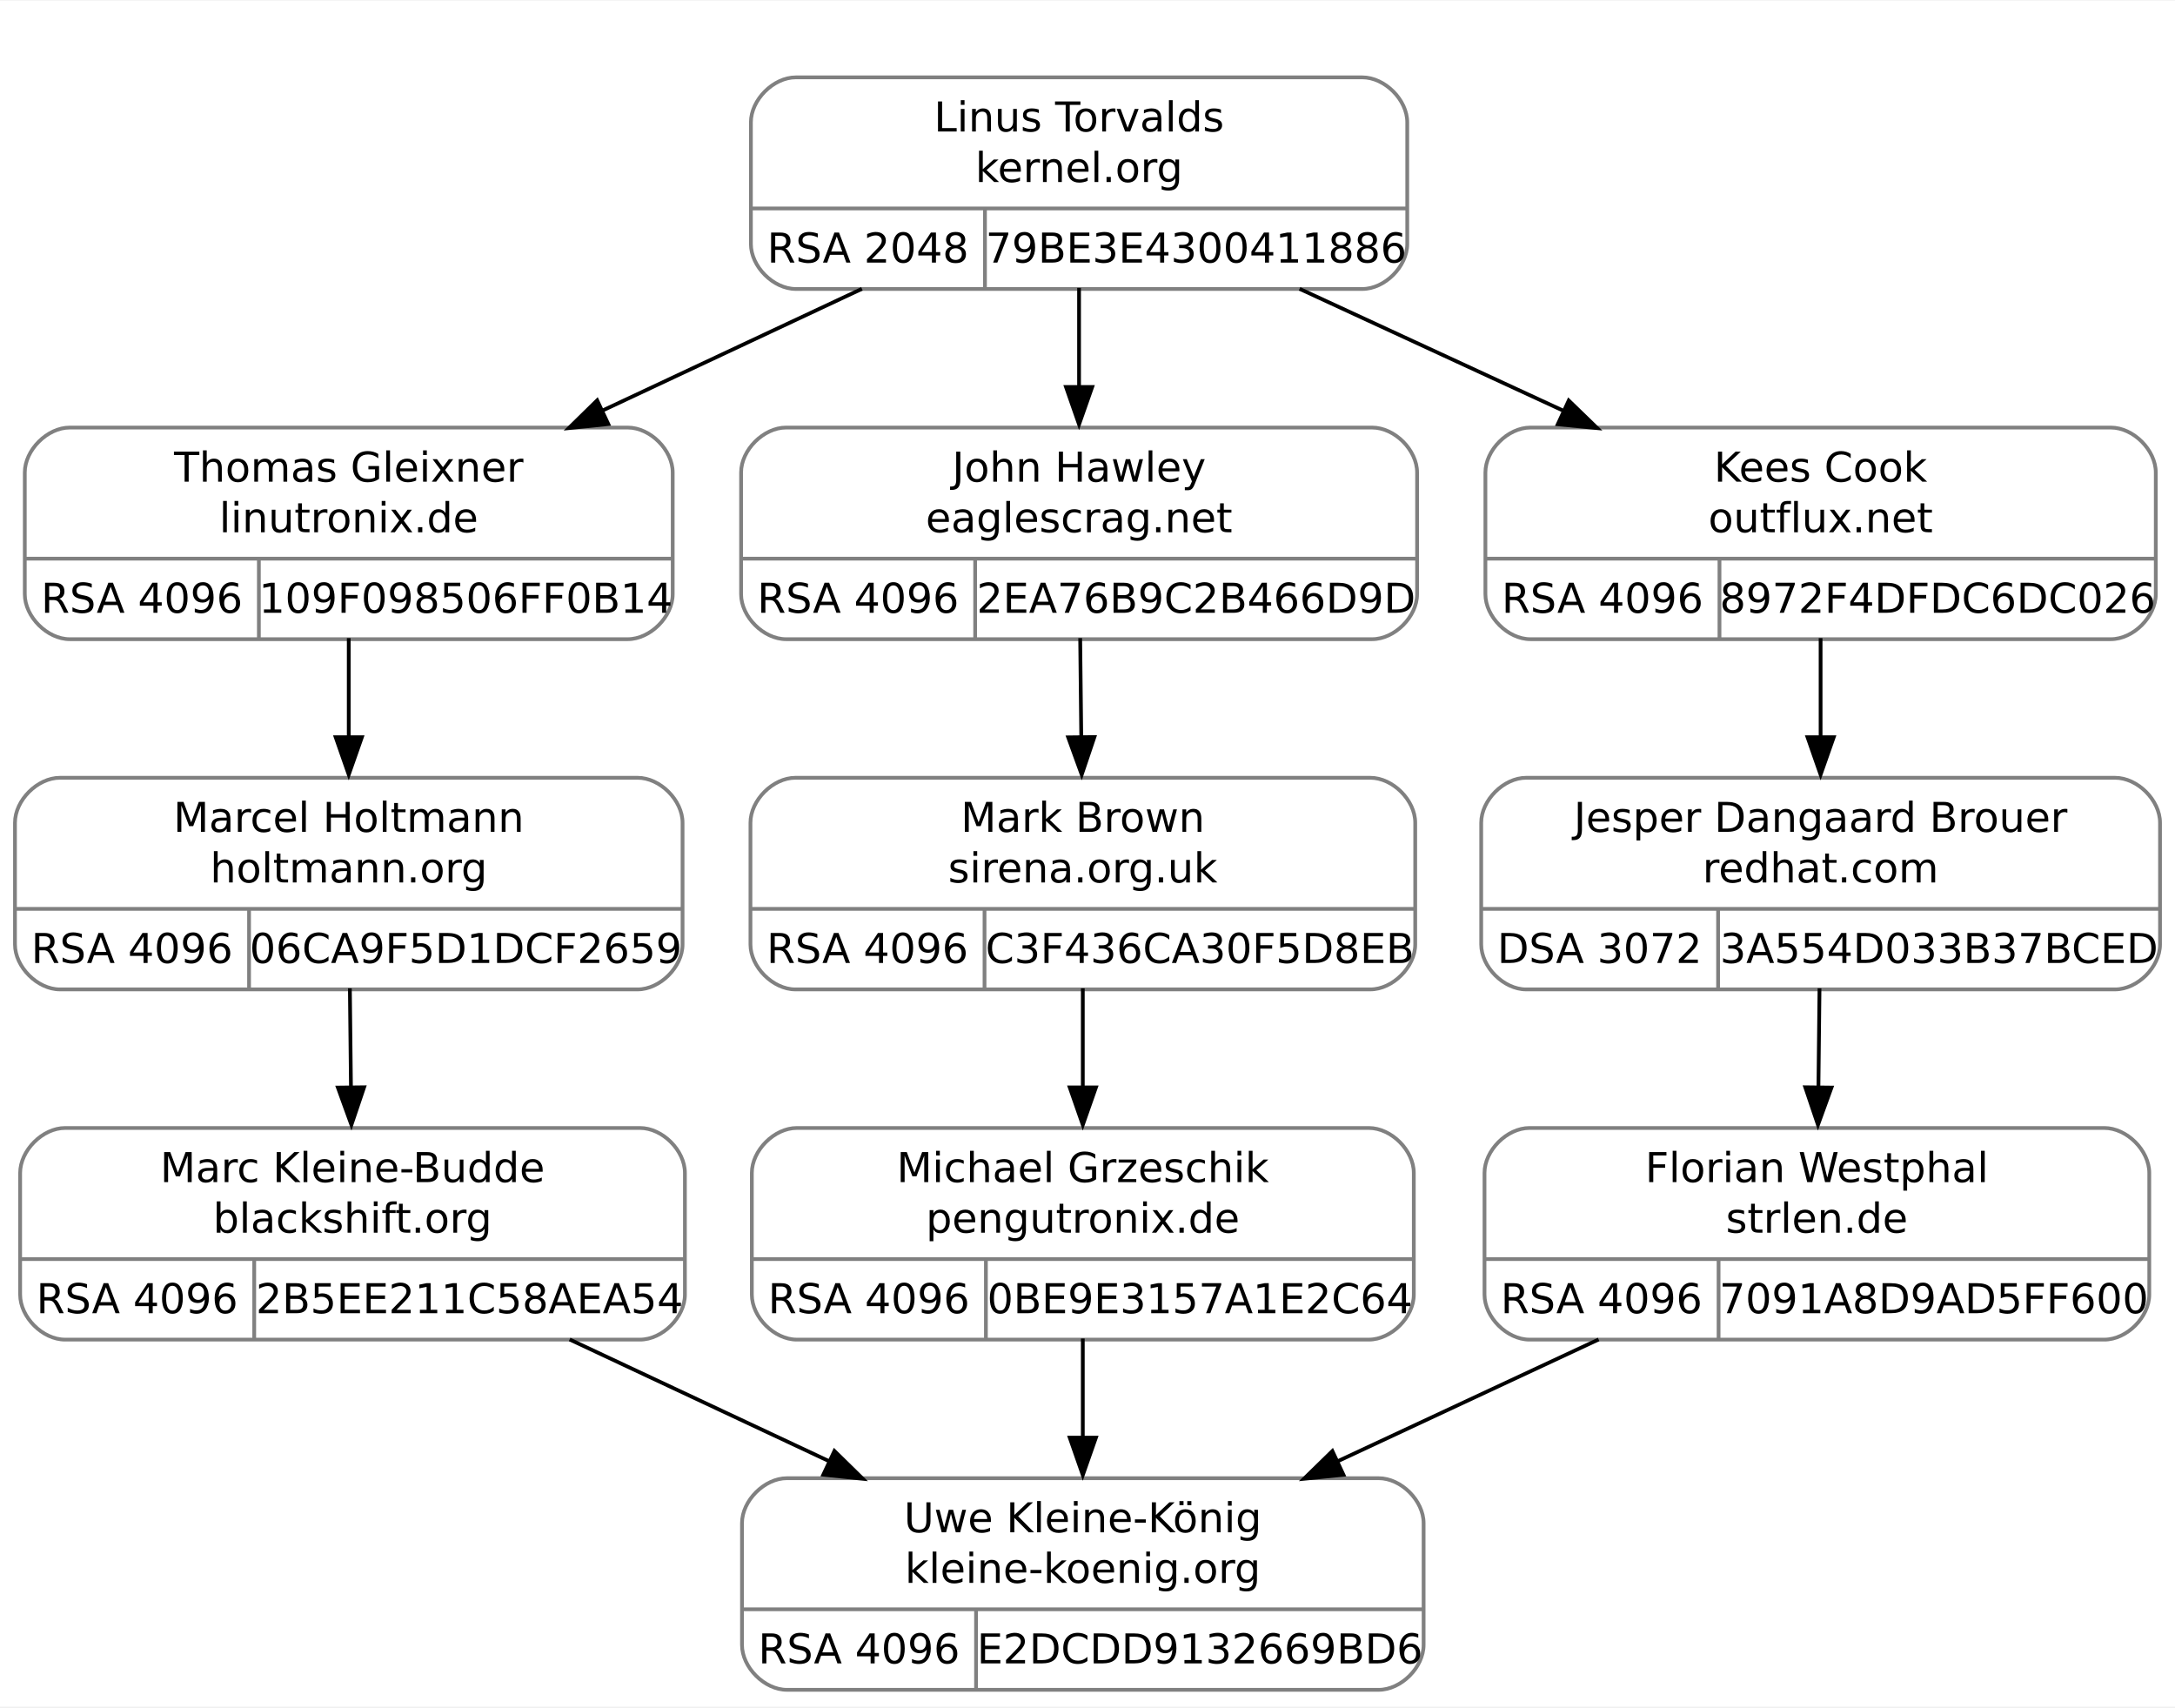
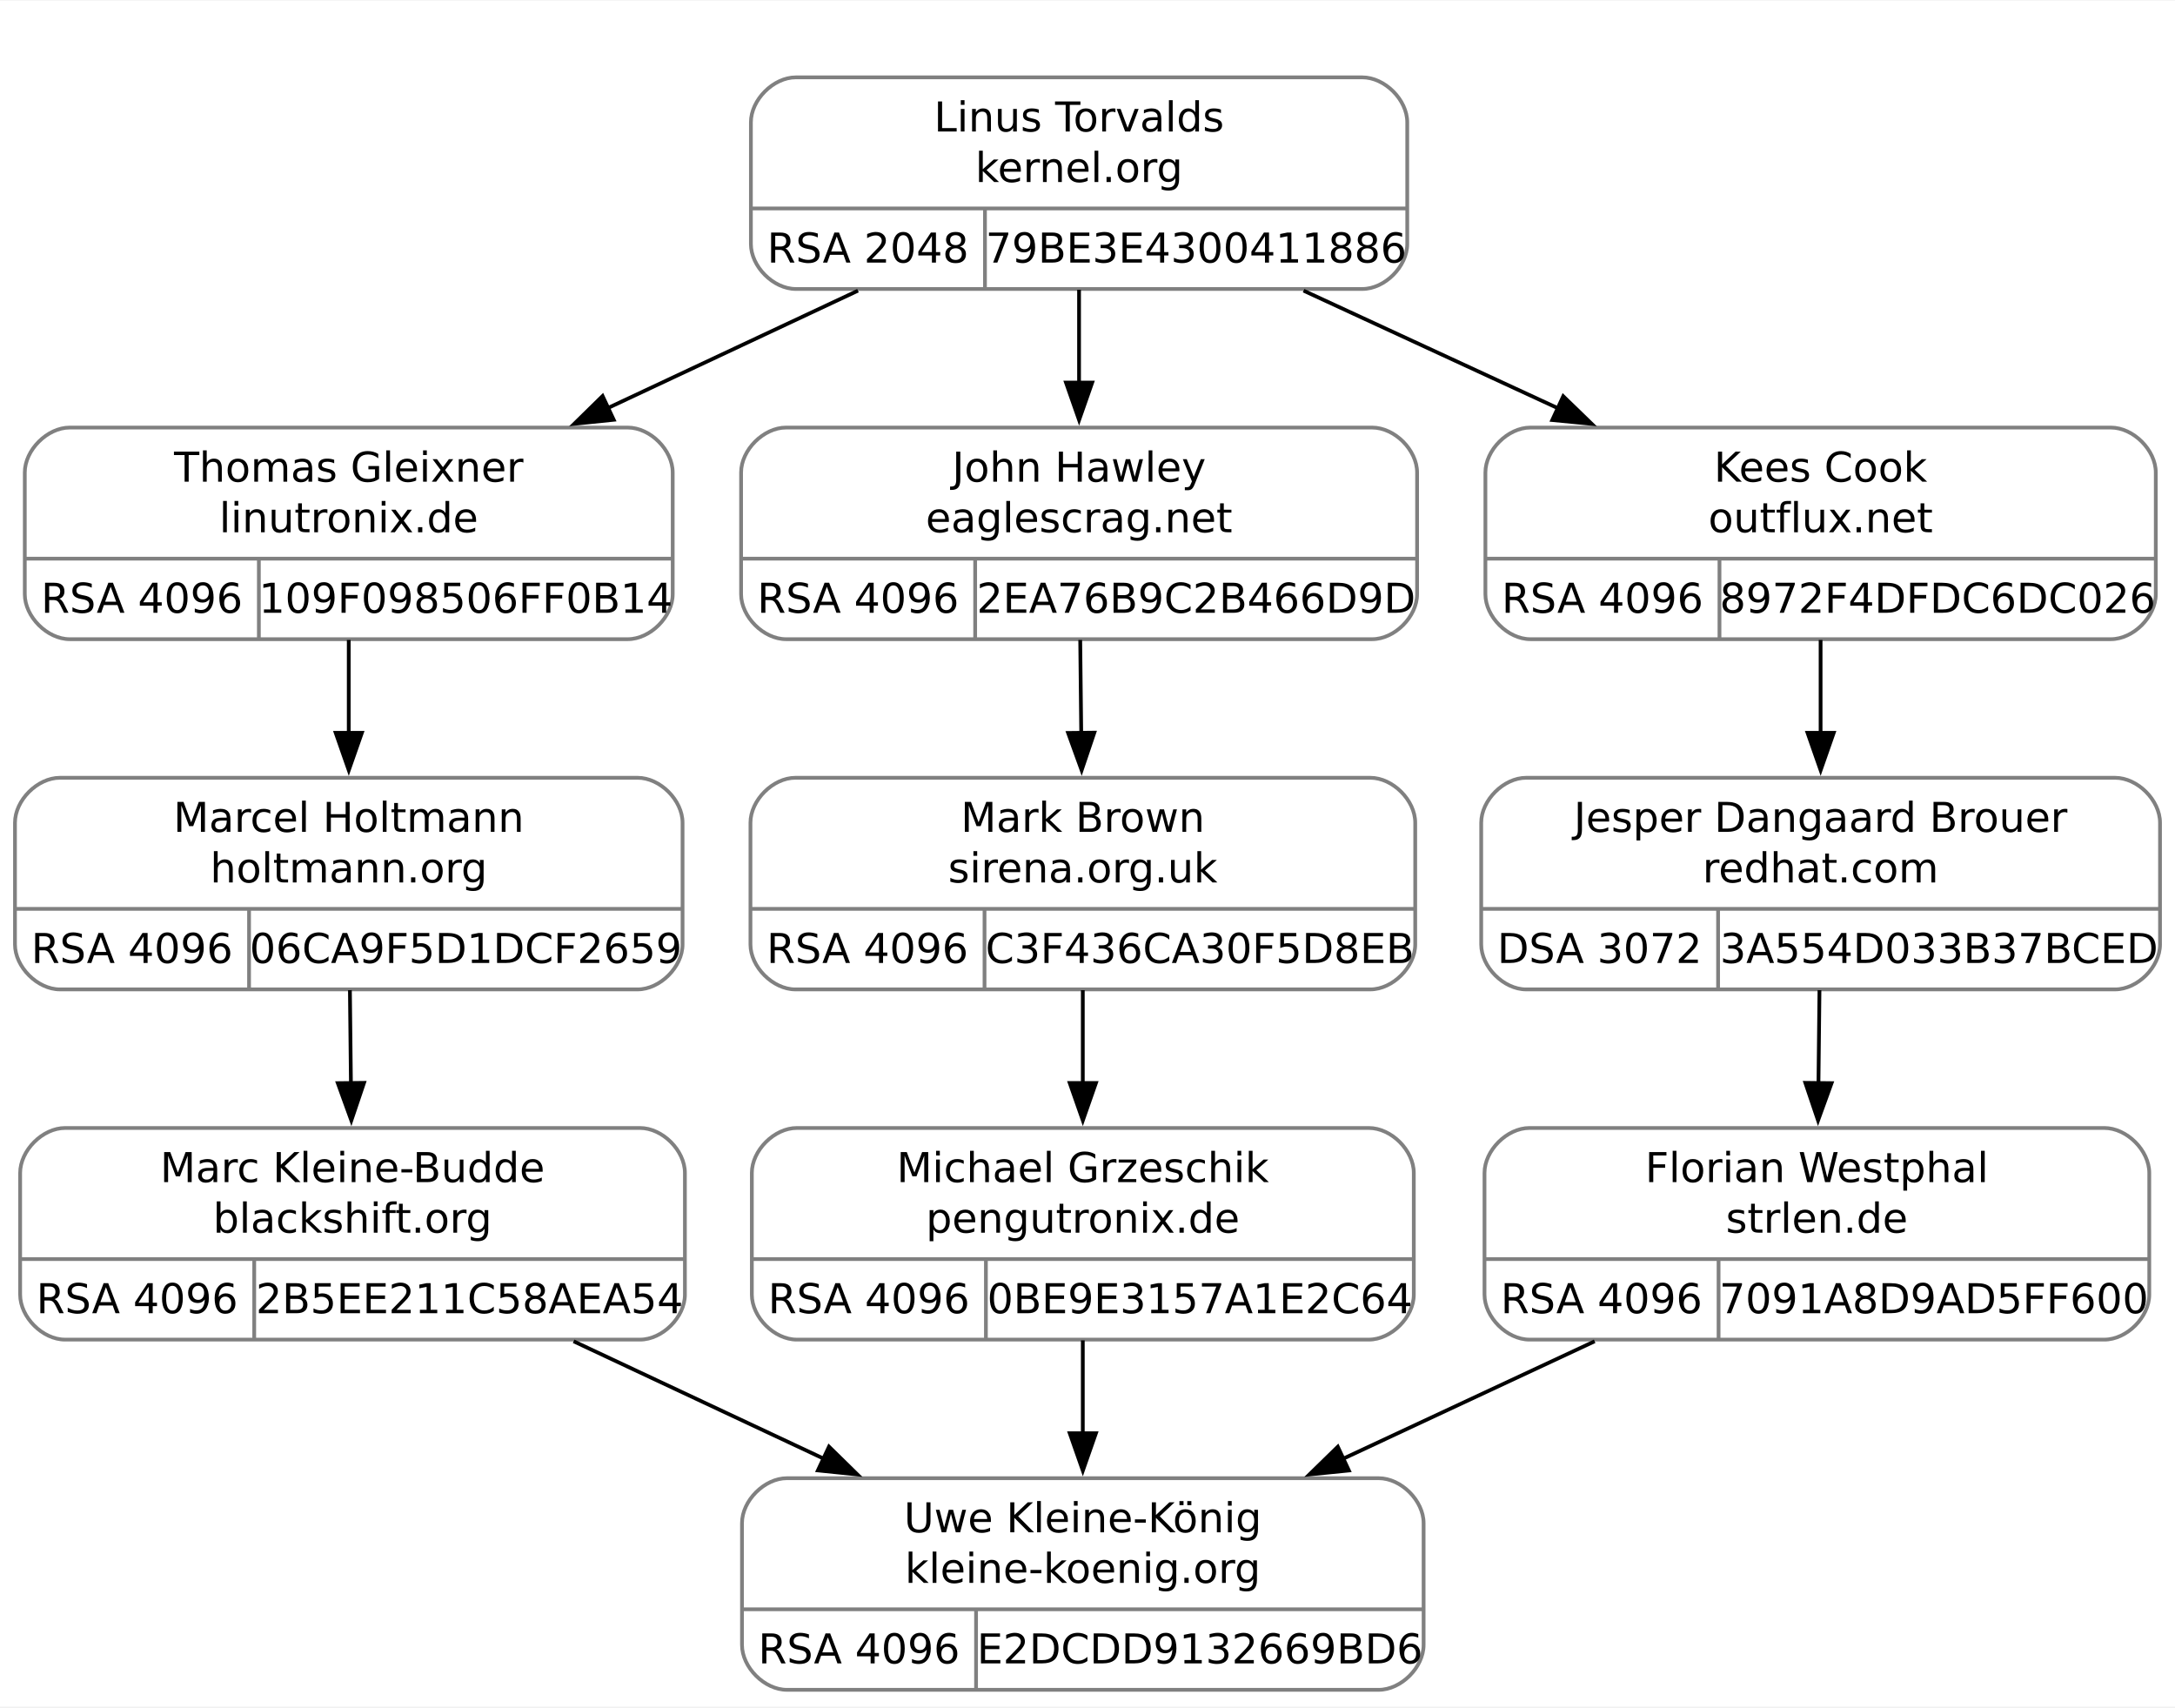
<svg xmlns="http://www.w3.org/2000/svg" width="581pt" height="456pt" viewBox="0.00 0.00 580.75 455.50">
  <g id="graph0" class="graph" transform="scale(1 1) rotate(0) translate(4 451.5)">
    <polygon fill="white" stroke="none" points="-4,4 -4,-451.5 576.75,-451.5 576.75,4 -4,4" />
    <g id="clust1" class="cluster">
      <polygon fill="none" stroke="white" points="188.12,-366 188.12,-439.5 380.12,-439.5 380.12,-366 188.12,-366" />
    </g>
    <g id="node1" class="node">
      <path fill="none" stroke="gray" d="M14.62,-281C14.62,-281 163.62,-281 163.62,-281 169.62,-281 175.62,-287 175.62,-293 175.62,-293 175.62,-325.5 175.62,-325.5 175.62,-331.5 169.62,-337.5 163.62,-337.5 163.62,-337.5 14.62,-337.5 14.62,-337.5 8.62,-337.5 2.62,-331.5 2.62,-325.5 2.62,-325.5 2.62,-293 2.62,-293 2.62,-287 8.62,-281 14.62,-281" />
      <text text-anchor="middle" x="89.12" y="-323.05" font-family="droid sans,dejavu sans,helvetica" font-size="11.00">Thomas Gleixner</text>
      <text text-anchor="middle" x="89.12" y="-309.55" font-family="droid sans,dejavu sans,helvetica" font-size="11.00">linutronix.de</text>
      <polyline fill="none" stroke="gray" points="2.62,-302.5 175.62,-302.5" />
      <text text-anchor="middle" x="33.88" y="-288.05" font-family="droid sans,dejavu sans,helvetica" font-size="11.00">RSA 4096</text>
      <polyline fill="none" stroke="gray" points="65.12,-281 65.12,-302.5" />
      <text text-anchor="middle" x="120.38" y="-288.05" font-family="droid sans,dejavu sans,helvetica" font-size="11.00">109F098506FF0B14</text>
    </g>
    <g id="node3" class="node">
      <path fill="none" stroke="gray" d="M12,-187.5C12,-187.5 166.25,-187.5 166.25,-187.5 172.25,-187.5 178.25,-193.5 178.25,-199.5 178.25,-199.5 178.25,-232 178.25,-232 178.25,-238 172.25,-244 166.25,-244 166.25,-244 12,-244 12,-244 6,-244 0,-238 0,-232 0,-232 0,-199.5 0,-199.5 0,-193.5 6,-187.5 12,-187.5" />
      <text text-anchor="middle" x="89.12" y="-229.55" font-family="droid sans,dejavu sans,helvetica" font-size="11.00">Marcel Holtmann</text>
      <text text-anchor="middle" x="89.12" y="-216.05" font-family="droid sans,dejavu sans,helvetica" font-size="11.00">holtmann.org</text>
      <polyline fill="none" stroke="gray" points="0,-209 178.25,-209" />
      <text text-anchor="middle" x="31.25" y="-194.55" font-family="droid sans,dejavu sans,helvetica" font-size="11.00">RSA 4096</text>
      <polyline fill="none" stroke="gray" points="62.5,-187.5 62.5,-209" />
      <text text-anchor="middle" x="120.38" y="-194.55" font-family="droid sans,dejavu sans,helvetica" font-size="11.00">06CA9F5D1DCF2659</text>
    </g>
    <g id="edge2" class="edge">
-       <path fill="none" stroke="black" d="M89.12,-281.29C89.12,-272.99 89.12,-263.69 89.12,-254.79" />
-       <polygon fill="black" stroke="black" points="92.63,-254.83 89.12,-244.83 85.63,-254.83 92.63,-254.83" />
+       <path fill="none" stroke="black" d="M89.12,-280.8C89.12,-273 89.12,-264.35 89.12,-255.99" />
+       <polygon fill="black" stroke="black" points="92.63,-256.01 89.13,-246.01 85.63,-256.01 92.63,-256.01" />
    </g>
    <g id="node2" class="node">
      <path fill="none" stroke="gray" d="M208.5,-374.5C208.5,-374.5 359.75,-374.5 359.75,-374.5 365.75,-374.5 371.75,-380.5 371.75,-386.5 371.75,-386.5 371.75,-419 371.75,-419 371.75,-425 365.75,-431 359.75,-431 359.75,-431 208.5,-431 208.5,-431 202.5,-431 196.5,-425 196.5,-419 196.5,-419 196.5,-386.5 196.5,-386.5 196.5,-380.5 202.5,-374.5 208.5,-374.5" />
      <text text-anchor="middle" x="284.12" y="-416.55" font-family="droid sans,dejavu sans,helvetica" font-size="11.00">Linus Torvalds</text>
      <text text-anchor="middle" x="284.12" y="-403.05" font-family="droid sans,dejavu sans,helvetica" font-size="11.00">kernel.org</text>
      <polyline fill="none" stroke="gray" points="196.5,-396 371.75,-396" />
      <text text-anchor="middle" x="227.75" y="-381.55" font-family="droid sans,dejavu sans,helvetica" font-size="11.00">RSA 2048</text>
      <polyline fill="none" stroke="gray" points="259,-374.5 259,-396" />
      <text text-anchor="middle" x="315.38" y="-381.55" font-family="droid sans,dejavu sans,helvetica" font-size="11.00">79BE3E4300411886</text>
    </g>
    <g id="edge1" class="edge">
-       <path fill="none" stroke="black" d="M226.15,-374.54C204.34,-364.31 179.35,-352.59 156.74,-341.98" />
-       <polygon fill="black" stroke="black" points="158.42,-338.43 147.88,-337.35 155.45,-344.77 158.42,-338.43" />
+       <path fill="none" stroke="black" d="M225.09,-374.05C203.99,-364.15 180.04,-352.91 158.17,-342.65" />
+       <polygon fill="black" stroke="black" points="159.87,-339.58 149.33,-338.5 156.9,-345.92 159.87,-339.58" />
    </g>
    <g id="node6" class="node">
      <path fill="none" stroke="gray" d="M205.88,-281C205.88,-281 362.38,-281 362.38,-281 368.38,-281 374.38,-287 374.38,-293 374.38,-293 374.38,-325.5 374.38,-325.5 374.38,-331.5 368.38,-337.5 362.38,-337.5 362.38,-337.5 205.88,-337.5 205.88,-337.5 199.88,-337.5 193.88,-331.5 193.88,-325.5 193.88,-325.5 193.88,-293 193.88,-293 193.88,-287 199.88,-281 205.88,-281" />
      <text text-anchor="middle" x="284.12" y="-323.05" font-family="droid sans,dejavu sans,helvetica" font-size="11.00">John Hawley</text>
      <text text-anchor="middle" x="284.12" y="-309.55" font-family="droid sans,dejavu sans,helvetica" font-size="11.00">eaglescrag.net</text>
      <polyline fill="none" stroke="gray" points="193.88,-302.5 374.38,-302.5" />
      <text text-anchor="middle" x="225.12" y="-288.05" font-family="droid sans,dejavu sans,helvetica" font-size="11.00">RSA 4096</text>
      <polyline fill="none" stroke="gray" points="256.38,-281 256.38,-302.5" />
      <text text-anchor="middle" x="315.38" y="-288.05" font-family="droid sans,dejavu sans,helvetica" font-size="11.00">2EA76B9C2B466D9D</text>
    </g>
    <g id="edge5" class="edge">
-       <path fill="none" stroke="black" d="M284.12,-374.79C284.12,-366.49 284.12,-357.19 284.12,-348.29" />
-       <polygon fill="black" stroke="black" points="287.63,-348.33 284.12,-338.33 280.63,-348.33 287.63,-348.33" />
+       <path fill="none" stroke="black" d="M284.12,-374.3C284.12,-366.5 284.12,-357.85 284.12,-349.49" />
+       <polygon fill="black" stroke="black" points="287.63,-349.51 284.13,-339.51 280.63,-349.51 287.63,-349.51" />
    </g>
    <g id="node9" class="node">
      <path fill="none" stroke="gray" d="M404.62,-281C404.62,-281 559.62,-281 559.62,-281 565.62,-281 571.62,-287 571.62,-293 571.62,-293 571.62,-325.5 571.62,-325.5 571.62,-331.5 565.62,-337.5 559.62,-337.5 559.62,-337.5 404.62,-337.5 404.62,-337.5 398.62,-337.5 392.62,-331.5 392.62,-325.5 392.62,-325.5 392.62,-293 392.62,-293 392.62,-287 398.62,-281 404.62,-281" />
      <text text-anchor="middle" x="482.12" y="-323.05" font-family="droid sans,dejavu sans,helvetica" font-size="11.00">Kees Cook</text>
      <text text-anchor="middle" x="482.12" y="-309.55" font-family="droid sans,dejavu sans,helvetica" font-size="11.00">outflux.net</text>
      <polyline fill="none" stroke="gray" points="392.62,-302.5 571.62,-302.5" />
      <text text-anchor="middle" x="423.88" y="-288.05" font-family="droid sans,dejavu sans,helvetica" font-size="11.00">RSA 4096</text>
      <polyline fill="none" stroke="gray" points="455.12,-281 455.12,-302.5" />
      <text text-anchor="middle" x="513.38" y="-288.05" font-family="droid sans,dejavu sans,helvetica" font-size="11.00">8972F4DFDC6DC026</text>
    </g>
    <g id="edge9" class="edge">
-       <path fill="none" stroke="black" d="M343,-374.54C365.24,-364.27 390.73,-352.48 413.77,-341.84" />
-       <polygon fill="black" stroke="black" points="414.87,-344.72 422.48,-337.35 411.94,-338.37 414.87,-344.72" />
+       <path fill="none" stroke="black" d="M344.07,-374.05C365.49,-364.15 389.82,-352.91 412.02,-342.65" />
+       <polygon fill="black" stroke="black" points="413.4,-345.86 421.01,-338.49 410.47,-339.51 413.4,-345.86" />
    </g>
    <g id="node4" class="node">
      <path fill="none" stroke="gray" d="M13.37,-94C13.37,-94 166.88,-94 166.88,-94 172.88,-94 178.88,-100 178.88,-106 178.88,-106 178.88,-138.5 178.88,-138.5 178.88,-144.5 172.88,-150.5 166.88,-150.5 166.88,-150.5 13.38,-150.5 13.38,-150.5 7.38,-150.5 1.38,-144.5 1.38,-138.5 1.38,-138.5 1.38,-106 1.38,-106 1.38,-100 7.37,-94 13.37,-94" />
      <text text-anchor="middle" x="90.12" y="-136.05" font-family="droid sans,dejavu sans,helvetica" font-size="11.00">Marc Kleine-Budde</text>
      <text text-anchor="middle" x="90.12" y="-122.55" font-family="droid sans,dejavu sans,helvetica" font-size="11.00">blackshift.org</text>
      <polyline fill="none" stroke="gray" points="1.38,-115.5 178.88,-115.5" />
      <text text-anchor="middle" x="32.62" y="-101.05" font-family="droid sans,dejavu sans,helvetica" font-size="11.00">RSA 4096</text>
      <polyline fill="none" stroke="gray" points="63.88,-94 63.88,-115.5" />
      <text text-anchor="middle" x="121.38" y="-101.05" font-family="droid sans,dejavu sans,helvetica" font-size="11.00">2B5EE211C58AEA54</text>
    </g>
    <g id="edge3" class="edge">
-       <path fill="none" stroke="black" d="M89.42,-187.79C89.51,-179.49 89.61,-170.19 89.71,-161.29" />
-       <polygon fill="black" stroke="black" points="93.22,-161.37 89.83,-151.33 86.22,-161.29 93.22,-161.37" />
+       <path fill="none" stroke="black" d="M89.43,-187.3C89.51,-179.5 89.6,-170.85 89.7,-162.49" />
+       <polygon fill="black" stroke="black" points="93.2,-162.55 89.81,-152.51 86.2,-162.47 93.2,-162.55" />
    </g>
    <g id="node5" class="node">
      <path fill="none" stroke="gray" d="M206.12,-0.5C206.12,-0.5 364.12,-0.5 364.12,-0.5 370.12,-0.5 376.12,-6.5 376.12,-12.5 376.12,-12.5 376.12,-45 376.12,-45 376.12,-51 370.12,-57 364.12,-57 364.12,-57 206.12,-57 206.12,-57 200.12,-57 194.12,-51 194.12,-45 194.12,-45 194.12,-12.5 194.12,-12.5 194.12,-6.5 200.12,-0.5 206.12,-0.5" />
      <text text-anchor="middle" x="285.12" y="-42.55" font-family="droid sans,dejavu sans,helvetica" font-size="11.00">Uwe Kleine-König</text>
      <text text-anchor="middle" x="285.12" y="-29.05" font-family="droid sans,dejavu sans,helvetica" font-size="11.00">kleine-koenig.org</text>
      <polyline fill="none" stroke="gray" points="194.12,-22 376.12,-22" />
      <text text-anchor="middle" x="225.38" y="-7.55" font-family="droid sans,dejavu sans,helvetica" font-size="11.00">RSA 4096</text>
      <polyline fill="none" stroke="gray" points="256.62,-0.5 256.62,-22" />
      <text text-anchor="middle" x="316.38" y="-7.55" font-family="droid sans,dejavu sans,helvetica" font-size="11.00">E2DCDD9132669BD6</text>
    </g>
    <g id="edge4" class="edge">
-       <path fill="none" stroke="black" d="M148.1,-94.04C169.91,-83.81 194.9,-72.09 217.51,-61.48" />
-       <polygon fill="black" stroke="black" points="218.8,-64.27 226.37,-56.85 215.83,-57.93 218.8,-64.27" />
+       <path fill="none" stroke="black" d="M149.16,-93.55C170.26,-83.65 194.21,-72.41 216.08,-62.15" />
+       <polygon fill="black" stroke="black" points="217.35,-65.42 224.92,-58 214.38,-59.08 217.35,-65.42" />
    </g>
    <g id="node7" class="node">
      <path fill="none" stroke="gray" d="M208.38,-187.5C208.38,-187.5 361.88,-187.5 361.88,-187.5 367.88,-187.5 373.88,-193.5 373.88,-199.5 373.88,-199.5 373.88,-232 373.88,-232 373.88,-238 367.88,-244 361.88,-244 361.88,-244 208.38,-244 208.38,-244 202.38,-244 196.38,-238 196.38,-232 196.38,-232 196.38,-199.5 196.38,-199.5 196.38,-193.5 202.38,-187.5 208.38,-187.5" />
      <text text-anchor="middle" x="285.12" y="-229.55" font-family="droid sans,dejavu sans,helvetica" font-size="11.00">Mark Brown</text>
      <text text-anchor="middle" x="285.12" y="-216.05" font-family="droid sans,dejavu sans,helvetica" font-size="11.00">sirena.org.uk</text>
      <polyline fill="none" stroke="gray" points="196.38,-209 373.88,-209" />
      <text text-anchor="middle" x="227.62" y="-194.55" font-family="droid sans,dejavu sans,helvetica" font-size="11.00">RSA 4096</text>
      <polyline fill="none" stroke="gray" points="258.88,-187.5 258.88,-209" />
      <text text-anchor="middle" x="316.38" y="-194.55" font-family="droid sans,dejavu sans,helvetica" font-size="11.00">C3F436CA30F5D8EB</text>
    </g>
    <g id="edge6" class="edge">
-       <path fill="none" stroke="black" d="M284.42,-281.29C284.51,-272.99 284.61,-263.69 284.71,-254.79" />
-       <polygon fill="black" stroke="black" points="288.22,-254.87 284.83,-244.83 281.22,-254.79 288.22,-254.87" />
+       <path fill="none" stroke="black" d="M284.43,-280.8C284.51,-273 284.6,-264.35 284.7,-255.99" />
+       <polygon fill="black" stroke="black" points="288.2,-256.05 284.81,-246.01 281.2,-255.97 288.2,-256.05" />
    </g>
    <g id="node8" class="node">
      <path fill="none" stroke="gray" d="M208.75,-94C208.75,-94 361.5,-94 361.5,-94 367.5,-94 373.5,-100 373.5,-106 373.5,-106 373.5,-138.5 373.5,-138.5 373.5,-144.5 367.5,-150.5 361.5,-150.5 361.5,-150.5 208.75,-150.5 208.75,-150.5 202.75,-150.5 196.75,-144.5 196.75,-138.5 196.75,-138.5 196.75,-106 196.75,-106 196.75,-100 202.75,-94 208.75,-94" />
      <text text-anchor="middle" x="285.12" y="-136.05" font-family="droid sans,dejavu sans,helvetica" font-size="11.00">Michael Grzeschik</text>
      <text text-anchor="middle" x="285.12" y="-122.55" font-family="droid sans,dejavu sans,helvetica" font-size="11.00">pengutronix.de</text>
      <polyline fill="none" stroke="gray" points="196.75,-115.5 373.5,-115.5" />
      <text text-anchor="middle" x="228" y="-101.05" font-family="droid sans,dejavu sans,helvetica" font-size="11.00">RSA 4096</text>
      <polyline fill="none" stroke="gray" points="259.25,-94 259.25,-115.5" />
      <text text-anchor="middle" x="316.38" y="-101.05" font-family="droid sans,dejavu sans,helvetica" font-size="11.00">0BE9E3157A1E2C64</text>
    </g>
    <g id="edge7" class="edge">
-       <path fill="none" stroke="black" d="M285.12,-187.79C285.12,-179.49 285.12,-170.19 285.12,-161.29" />
-       <polygon fill="black" stroke="black" points="288.63,-161.33 285.12,-151.33 281.63,-161.33 288.63,-161.33" />
+       <path fill="none" stroke="black" d="M285.12,-187.3C285.12,-179.5 285.12,-170.85 285.12,-162.49" />
+       <polygon fill="black" stroke="black" points="288.63,-162.51 285.13,-152.51 281.63,-162.51 288.63,-162.51" />
    </g>
    <g id="edge8" class="edge">
-       <path fill="none" stroke="black" d="M285.12,-94.29C285.12,-85.99 285.12,-76.69 285.12,-67.79" />
-       <polygon fill="black" stroke="black" points="288.63,-67.83 285.12,-57.83 281.63,-67.83 288.63,-67.83" />
+       <path fill="none" stroke="black" d="M285.12,-93.8C285.12,-86 285.12,-77.35 285.12,-68.99" />
+       <polygon fill="black" stroke="black" points="288.63,-69.01 285.13,-59.01 281.63,-69.01 288.63,-69.01" />
    </g>
    <g id="node10" class="node">
      <path fill="none" stroke="gray" d="M403.5,-187.5C403.5,-187.5 560.75,-187.5 560.75,-187.5 566.75,-187.5 572.75,-193.5 572.75,-199.5 572.75,-199.5 572.75,-232 572.75,-232 572.75,-238 566.75,-244 560.75,-244 560.75,-244 403.5,-244 403.5,-244 397.5,-244 391.5,-238 391.5,-232 391.5,-232 391.5,-199.5 391.5,-199.5 391.5,-193.5 397.5,-187.5 403.5,-187.5" />
      <text text-anchor="middle" x="482.12" y="-229.55" font-family="droid sans,dejavu sans,helvetica" font-size="11.00">Jesper Dangaard Brouer</text>
      <text text-anchor="middle" x="482.12" y="-216.05" font-family="droid sans,dejavu sans,helvetica" font-size="11.00">redhat.com</text>
      <polyline fill="none" stroke="gray" points="391.5,-209 572.75,-209" />
      <text text-anchor="middle" x="423.12" y="-194.55" font-family="droid sans,dejavu sans,helvetica" font-size="11.00">DSA 3072</text>
      <polyline fill="none" stroke="gray" points="454.75,-187.5 454.75,-209" />
      <text text-anchor="middle" x="513.75" y="-194.55" font-family="droid sans,dejavu sans,helvetica" font-size="11.00">3A554D033B37BCED</text>
    </g>
    <g id="edge10" class="edge">
-       <path fill="none" stroke="black" d="M482.12,-281.29C482.12,-272.99 482.12,-263.69 482.12,-254.79" />
-       <polygon fill="black" stroke="black" points="485.63,-254.83 482.12,-244.83 478.63,-254.83 485.63,-254.83" />
+       <path fill="none" stroke="black" d="M482.12,-280.8C482.12,-273 482.12,-264.35 482.12,-255.99" />
+       <polygon fill="black" stroke="black" points="485.63,-256.01 482.13,-246.01 478.63,-256.01 485.63,-256.01" />
    </g>
    <g id="node11" class="node">
      <path fill="none" stroke="gray" d="M404.38,-94C404.38,-94 557.88,-94 557.88,-94 563.88,-94 569.88,-100 569.88,-106 569.88,-106 569.88,-138.5 569.88,-138.5 569.88,-144.5 563.88,-150.5 557.88,-150.5 557.88,-150.5 404.38,-150.5 404.38,-150.5 398.38,-150.5 392.38,-144.5 392.38,-138.5 392.38,-138.5 392.38,-106 392.38,-106 392.38,-100 398.38,-94 404.38,-94" />
      <text text-anchor="middle" x="481.12" y="-136.05" font-family="droid sans,dejavu sans,helvetica" font-size="11.00">Florian Westphal</text>
      <text text-anchor="middle" x="481.12" y="-122.55" font-family="droid sans,dejavu sans,helvetica" font-size="11.00">strlen.de</text>
      <polyline fill="none" stroke="gray" points="392.38,-115.5 569.88,-115.5" />
      <text text-anchor="middle" x="423.62" y="-101.05" font-family="droid sans,dejavu sans,helvetica" font-size="11.00">RSA 4096</text>
      <polyline fill="none" stroke="gray" points="454.88,-94 454.88,-115.5" />
      <text text-anchor="middle" x="512.38" y="-101.05" font-family="droid sans,dejavu sans,helvetica" font-size="11.00">7091A8D9AD5FF600</text>
    </g>
    <g id="edge11" class="edge">
-       <path fill="none" stroke="black" d="M481.83,-187.79C481.74,-179.49 481.64,-170.19 481.54,-161.29" />
-       <polygon fill="black" stroke="black" points="485.03,-161.29 481.42,-151.33 478.03,-161.37 485.03,-161.29" />
+       <path fill="none" stroke="black" d="M481.82,-187.3C481.74,-179.5 481.65,-170.85 481.55,-162.49" />
+       <polygon fill="black" stroke="black" points="485.05,-162.47 481.44,-152.51 478.05,-162.55 485.05,-162.47" />
    </g>
    <g id="edge12" class="edge">
-       <path fill="none" stroke="black" d="M422.85,-94.04C400.93,-83.81 375.82,-72.09 353.09,-61.48" />
-       <polygon fill="black" stroke="black" points="354.72,-57.91 344.18,-56.85 351.76,-64.25 354.72,-57.91" />
+       <path fill="none" stroke="black" d="M421.79,-93.55C400.58,-83.65 376.5,-72.41 354.53,-62.15" />
+       <polygon fill="black" stroke="black" points="356.17,-59.06 345.63,-58 353.21,-65.4 356.17,-59.06" />
    </g>
  </g>
</svg>
